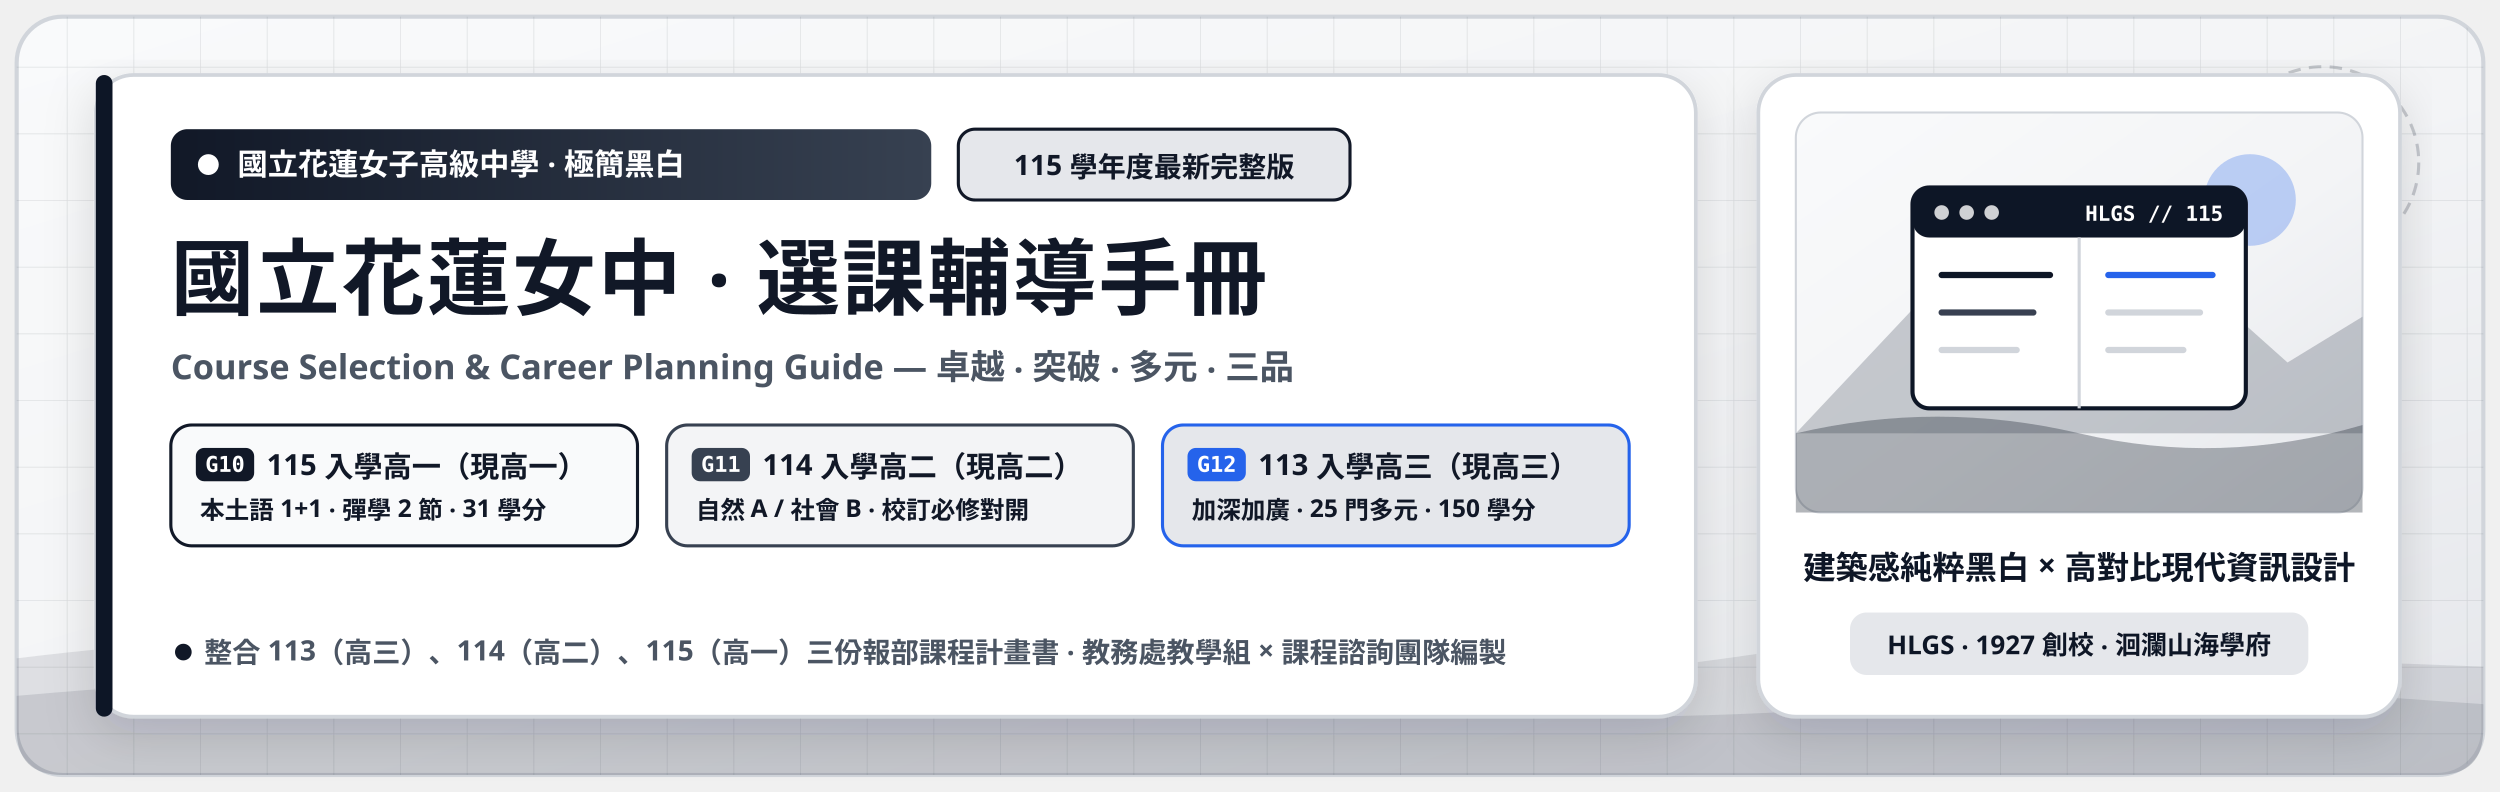
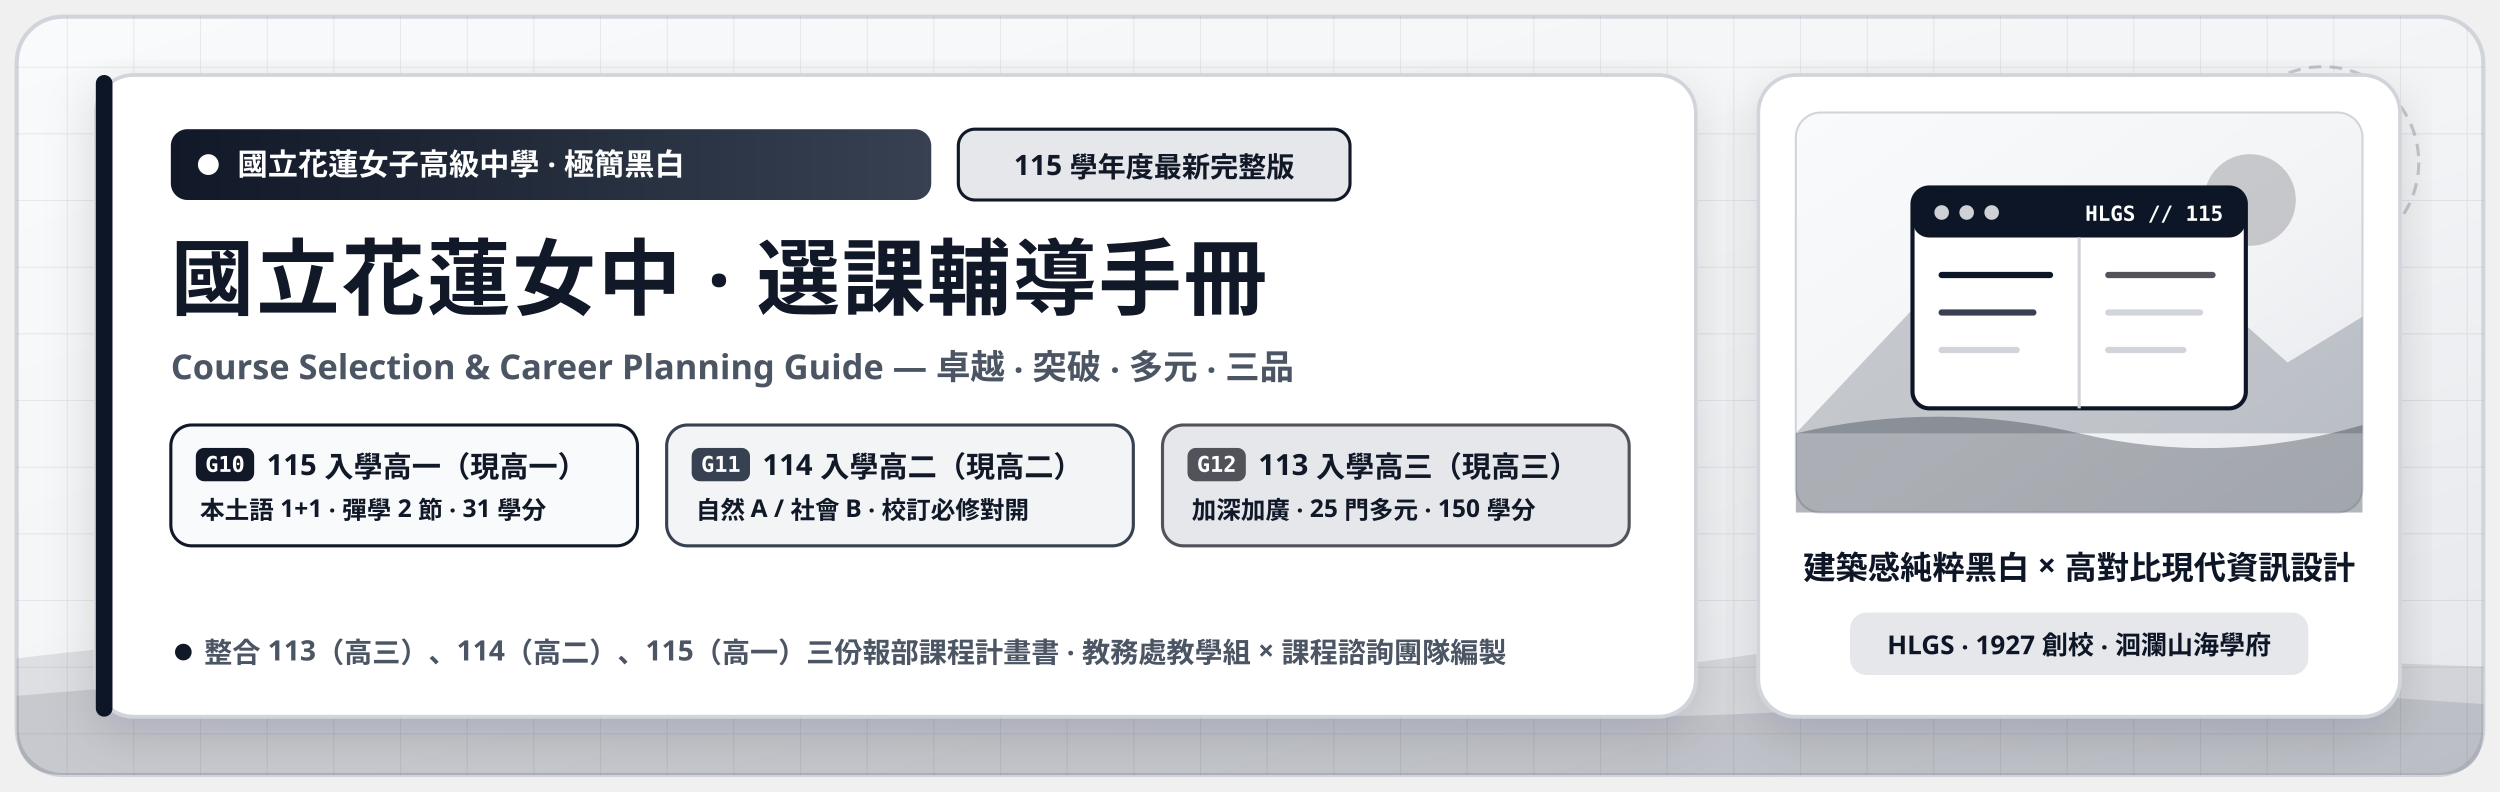
<svg xmlns="http://www.w3.org/2000/svg" viewBox="0 0 1200 380" width="100%" height="100%">
  <defs>
    <linearGradient id="bgGrad_mono_False" x1="0%" y1="0%" x2="100%" y2="100%">
      <stop offset="0%" stop-color="#F9FAFB" />
      <stop offset="55%" stop-color="#F3F4F6" />
      <stop offset="100%" stop-color="#E5E7EB" />
    </linearGradient>
    <linearGradient id="pillGrad_mono_False" x1="0%" y1="0%" x2="100%" y2="0%">
      <stop offset="0%" stop-color="#111827" />
      <stop offset="100%" stop-color="#374151" />
    </linearGradient>
    <filter id="softShadow" x="-5%" y="-5%" width="110%" height="115%">
      <feDropShadow dx="0" dy="8" stdDeviation="12" flood-color="#111827" flood-opacity="0.14" />
    </filter>
    <pattern id="archGrid" width="32" height="32" patternUnits="userSpaceOnUse">
      <path d="M 32 0 L 0 0 0 32" fill="none" stroke="#111827" stroke-width="0.6" opacity="0.12" />
    </pattern>
  </defs>
  <rect x="8" y="8" width="1184" height="364" rx="22" fill="url(#bgGrad_mono_False)" stroke="#D1D5DB" stroke-width="2" />
  <rect x="8" y="8" width="1184" height="364" rx="22" fill="url(#archGrid)" />
  <path d="M 8 316 Q 220 290 440 318 T 880 308 L 1192 320 L 1192 350 Q 1192 372 1170 372 L 30 372 Q 8 372 8 350 Z" fill="#111827" opacity="0.10" />
  <path d="M 8 334 Q 280 310 540 334 T 1020 326 L 1192 338 L 1192 350 Q 1192 372 1170 372 L 30 372 Q 8 372 8 350 Z" fill="#374151" opacity="0.14" />
  <circle cx="1115" cy="78" r="46" fill="none" stroke="#374151" stroke-width="1.5" opacity="0.25" stroke-dasharray="6,4" />
-   <circle cx="1115" cy="78" r="28" fill="#2563EB" opacity="0.12" />
+   <circle cx="1115" cy="78" r="28" fill="#52525B" opacity="0.12" />
  <g filter="url(#softShadow)">
    <rect x="46" y="36" width="768" height="308" rx="18" fill="#FFFFFF" stroke="#D1D5DB" stroke-width="1.8" />
    <rect x="46" y="36" width="8" height="308" rx="4" fill="#111827" />
  </g>
  <rect x="82" y="62" width="365" height="34" rx="8" fill="url(#pillGrad_mono_False)" />
  <circle cx="100" cy="79" r="5" fill="#FFFFFF" />
  <text x="114" y="84" font-family="'Noto Sans TC', 'PingFang TC', 'Microsoft JhengHei', sans-serif" font-size="14.5" font-weight="700" fill="#FFFFFF">
    國立花蓮女子高級中學 ‧ 極簡黑白
  </text>
  <rect x="460" y="62" width="188" height="34" rx="8" fill="#E5E7EB" stroke="#111827" stroke-width="1.5" />
  <text x="554" y="84" text-anchor="middle" font-family="'Noto Sans TC', 'PingFang TC', sans-serif" font-size="13.5" font-weight="800" fill="#111827">
    115 學年度最新完整版
  </text>
  <text x="82" y="148" font-family="'Noto Sans TC', 'PingFang TC', 'Microsoft JhengHei', sans-serif" font-size="40" font-weight="900" fill="#111827" letter-spacing="1">
    國立花蓮女中 ‧ 選課輔導手冊
  </text>
  <text x="82" y="182" font-family="'Noto Sans TC', 'PingFang TC', sans-serif" font-size="16.5" font-weight="600" fill="#4B5563">
    Course Selection &amp; Career Planning Guide — 卓越 ‧ 突破 ‧ 多元 ‧ 三品
  </text>
  <g transform="translate(82, 204)">
    <rect x="0" y="0" width="224" height="58" rx="10" fill="#F9FAFB" stroke="#111827" stroke-width="1.5" />
    <rect x="12" y="11" width="28" height="16" rx="4" fill="#111827" />
    <text x="26" y="22.5" text-anchor="middle" font-family="monospace" font-size="10.5" font-weight="800" fill="#FFFFFF">G10</text>
    <text x="46" y="24" font-family="'Noto Sans TC', sans-serif" font-size="14" font-weight="800" fill="#111827">115 入學高一（現高一）</text>
    <text x="14" y="45" font-family="'Noto Sans TC', sans-serif" font-size="11.8" font-weight="600" fill="#111827">本土語 1+1 ‧ 彈學 2 節 ‧ 31 學分</text>
    <rect x="238" y="0" width="224" height="58" rx="10" fill="#F3F4F6" stroke="#374151" stroke-width="1.5" />
    <rect x="250" y="11" width="28" height="16" rx="4" fill="#374151" />
    <text x="264" y="22.5" text-anchor="middle" font-family="monospace" font-size="10.5" font-weight="800" fill="#FFFFFF">G11</text>
    <text x="284" y="24" font-family="'Noto Sans TC', sans-serif" font-size="14" font-weight="800" fill="#111827">114 入學高二（現高二）</text>
    <text x="252" y="45" font-family="'Noto Sans TC', sans-serif" font-size="11.8" font-weight="600" fill="#111827">自然 A / 社會 B ‧ 校訂必修對開</text>
-     <rect x="476" y="0" width="224" height="58" rx="10" fill="#E5E7EB" stroke="#2563EB" stroke-width="1.5" />
-     <rect x="488" y="11" width="28" height="16" rx="4" fill="#2563EB" />
+     <rect x="476" y="0" width="224" height="58" rx="10" fill="#E5E7EB" stroke="#52525B" stroke-width="1.5" />
+     <rect x="488" y="11" width="28" height="16" rx="4" fill="#52525B" />
    <text x="502" y="22.5" text-anchor="middle" font-family="monospace" font-size="10.5" font-weight="800" fill="#FFFFFF">G12</text>
    <text x="522" y="24" font-family="'Noto Sans TC', sans-serif" font-size="14" font-weight="800" fill="#111827">113 入學高三（現高三）</text>
    <text x="490" y="45" font-family="'Noto Sans TC', sans-serif" font-size="11.8" font-weight="600" fill="#111827">加深加廣 ‧ 25 門多元 ‧ 150 學分</text>
  </g>
  <circle cx="88" cy="313" r="4" fill="#111827" />
  <text x="98" y="318" font-family="'Noto Sans TC', sans-serif" font-size="13.5" font-weight="600" fill="#4B5563">
    整合 113（高三）、114（高二）、115（高一）三份報部課程計畫書 ‧ 教務處教學組 × 課程諮詢團隊編製
  </text>
  <g transform="translate(844, 36)" filter="url(#softShadow)">
    <rect x="0" y="0" width="308" height="308" rx="18" fill="#FFFFFF" stroke="#D1D5DB" stroke-width="1.8" />
    <rect x="18" y="18" width="272" height="192" rx="12" fill="url(#bgGrad_mono_False)" stroke="#D1D5DB" stroke-width="1" />
-     <circle cx="236" cy="60" r="22" fill="#2563EB" opacity="0.28" />
+     <circle cx="236" cy="60" r="22" fill="#52525B" opacity="0.28" />
    <path d="M 18 172 L 82 104 L 138 148 L 198 88 L 254 138 L 290 116 L 290 172 Z" fill="#374151" opacity="0.26" />
    <path d="M 18 172 Q 86 156 154 172 T 290 168 L 290 210 L 18 210 Z" fill="#111827" opacity="0.32" />
    <rect x="74" y="54" width="160" height="106" rx="8" fill="#FFFFFF" stroke="#111827" stroke-width="2" />
    <rect x="74" y="54" width="160" height="24" rx="8" fill="#111827" />
    <circle cx="88" cy="66" r="3.5" fill="#FFFFFF" opacity="0.8" />
    <circle cx="100" cy="66" r="3.5" fill="#FFFFFF" opacity="0.8" />
    <circle cx="112" cy="66" r="3.5" fill="#FFFFFF" opacity="0.8" />
    <text x="190" y="70" text-anchor="middle" font-family="monospace" font-size="10" font-weight="700" fill="#FFFFFF">HLGS // 115</text>
    <line x1="154" y1="78" x2="154" y2="160" stroke="#D1D5DB" stroke-width="1.5" />
    <line x1="88" y1="96" x2="140" y2="96" stroke="#111827" stroke-width="3" stroke-linecap="round" />
    <line x1="88" y1="114" x2="132" y2="114" stroke="#374151" stroke-width="3" stroke-linecap="round" />
    <line x1="88" y1="132" x2="124" y2="132" stroke="#D1D5DB" stroke-width="3" stroke-linecap="round" />
-     <line x1="168" y1="96" x2="218" y2="96" stroke="#2563EB" stroke-width="3" stroke-linecap="round" />
+     <line x1="168" y1="96" x2="218" y2="96" stroke="#52525B" stroke-width="3" stroke-linecap="round" />
    <line x1="168" y1="114" x2="212" y2="114" stroke="#D1D5DB" stroke-width="3" stroke-linecap="round" />
    <line x1="168" y1="132" x2="204" y2="132" stroke="#D1D5DB" stroke-width="3" stroke-linecap="round" />
    <text x="154" y="242" text-anchor="middle" font-family="'Noto Sans TC', sans-serif" font-size="15.5" font-weight="800" fill="#111827">
      建築感純粹黑白 × 高對比現代資訊設計
    </text>
    <rect x="44" y="258" width="220" height="30" rx="8" fill="#E5E7EB" />
    <text x="154" y="278" text-anchor="middle" font-family="'Noto Sans TC', sans-serif" font-size="12.5" font-weight="800" fill="#111827">
      HLGS ‧ 1927 創校 ‧ 洄瀾山海學府
    </text>
  </g>
</svg>
